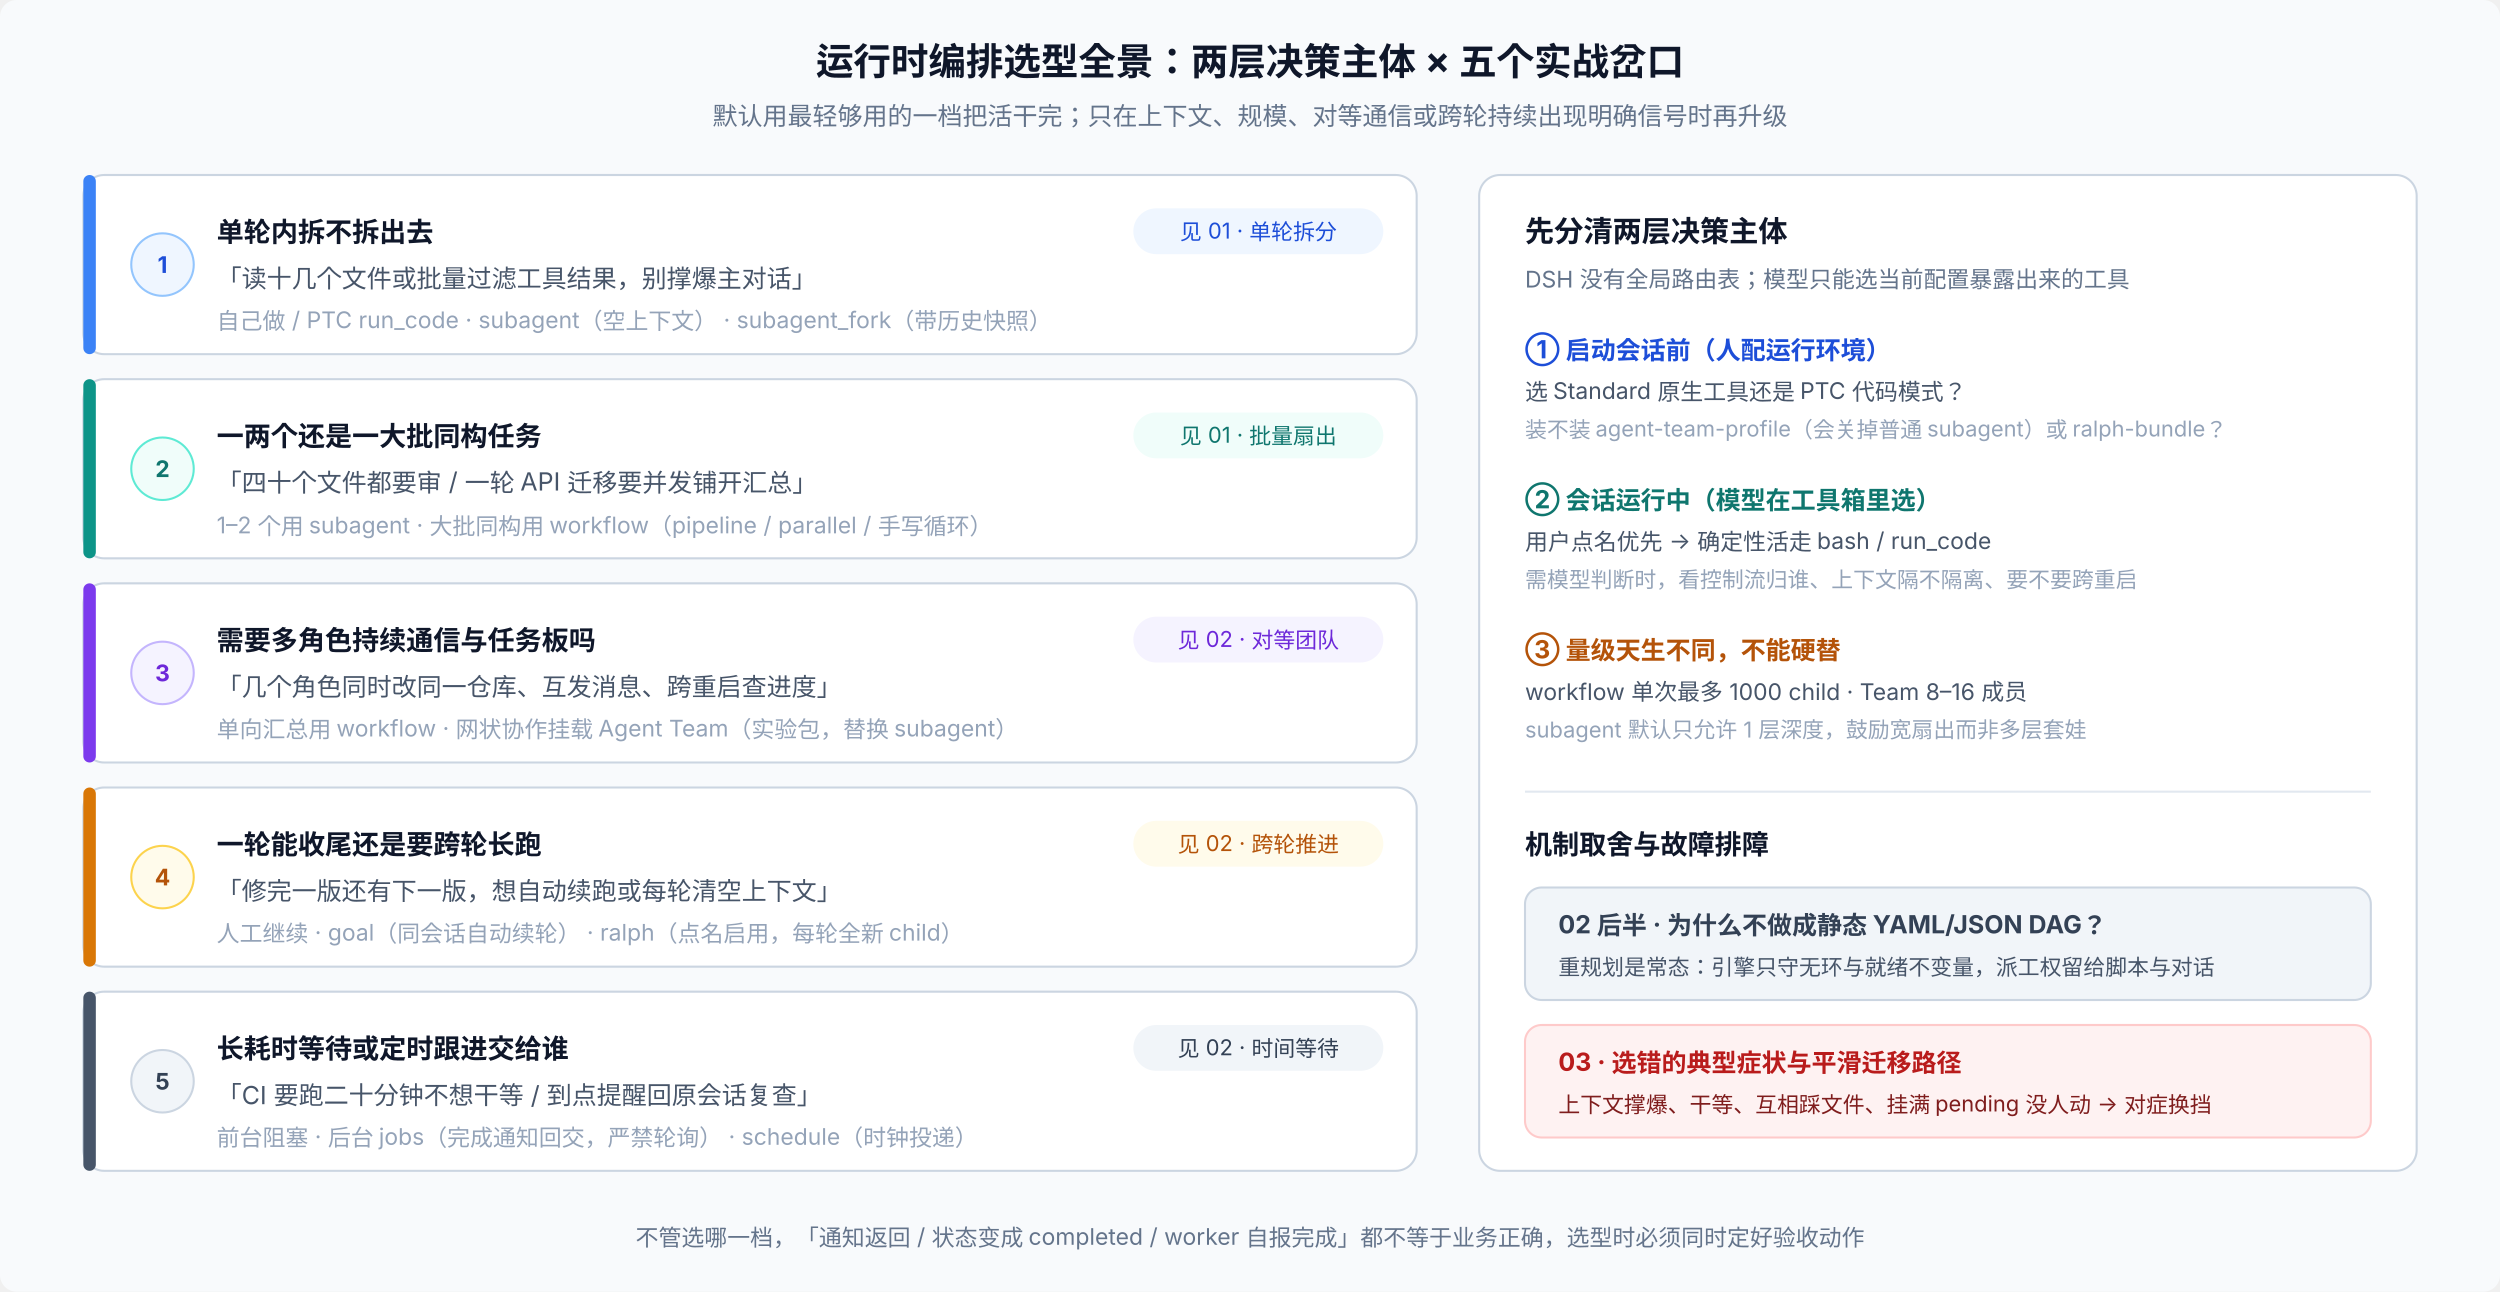
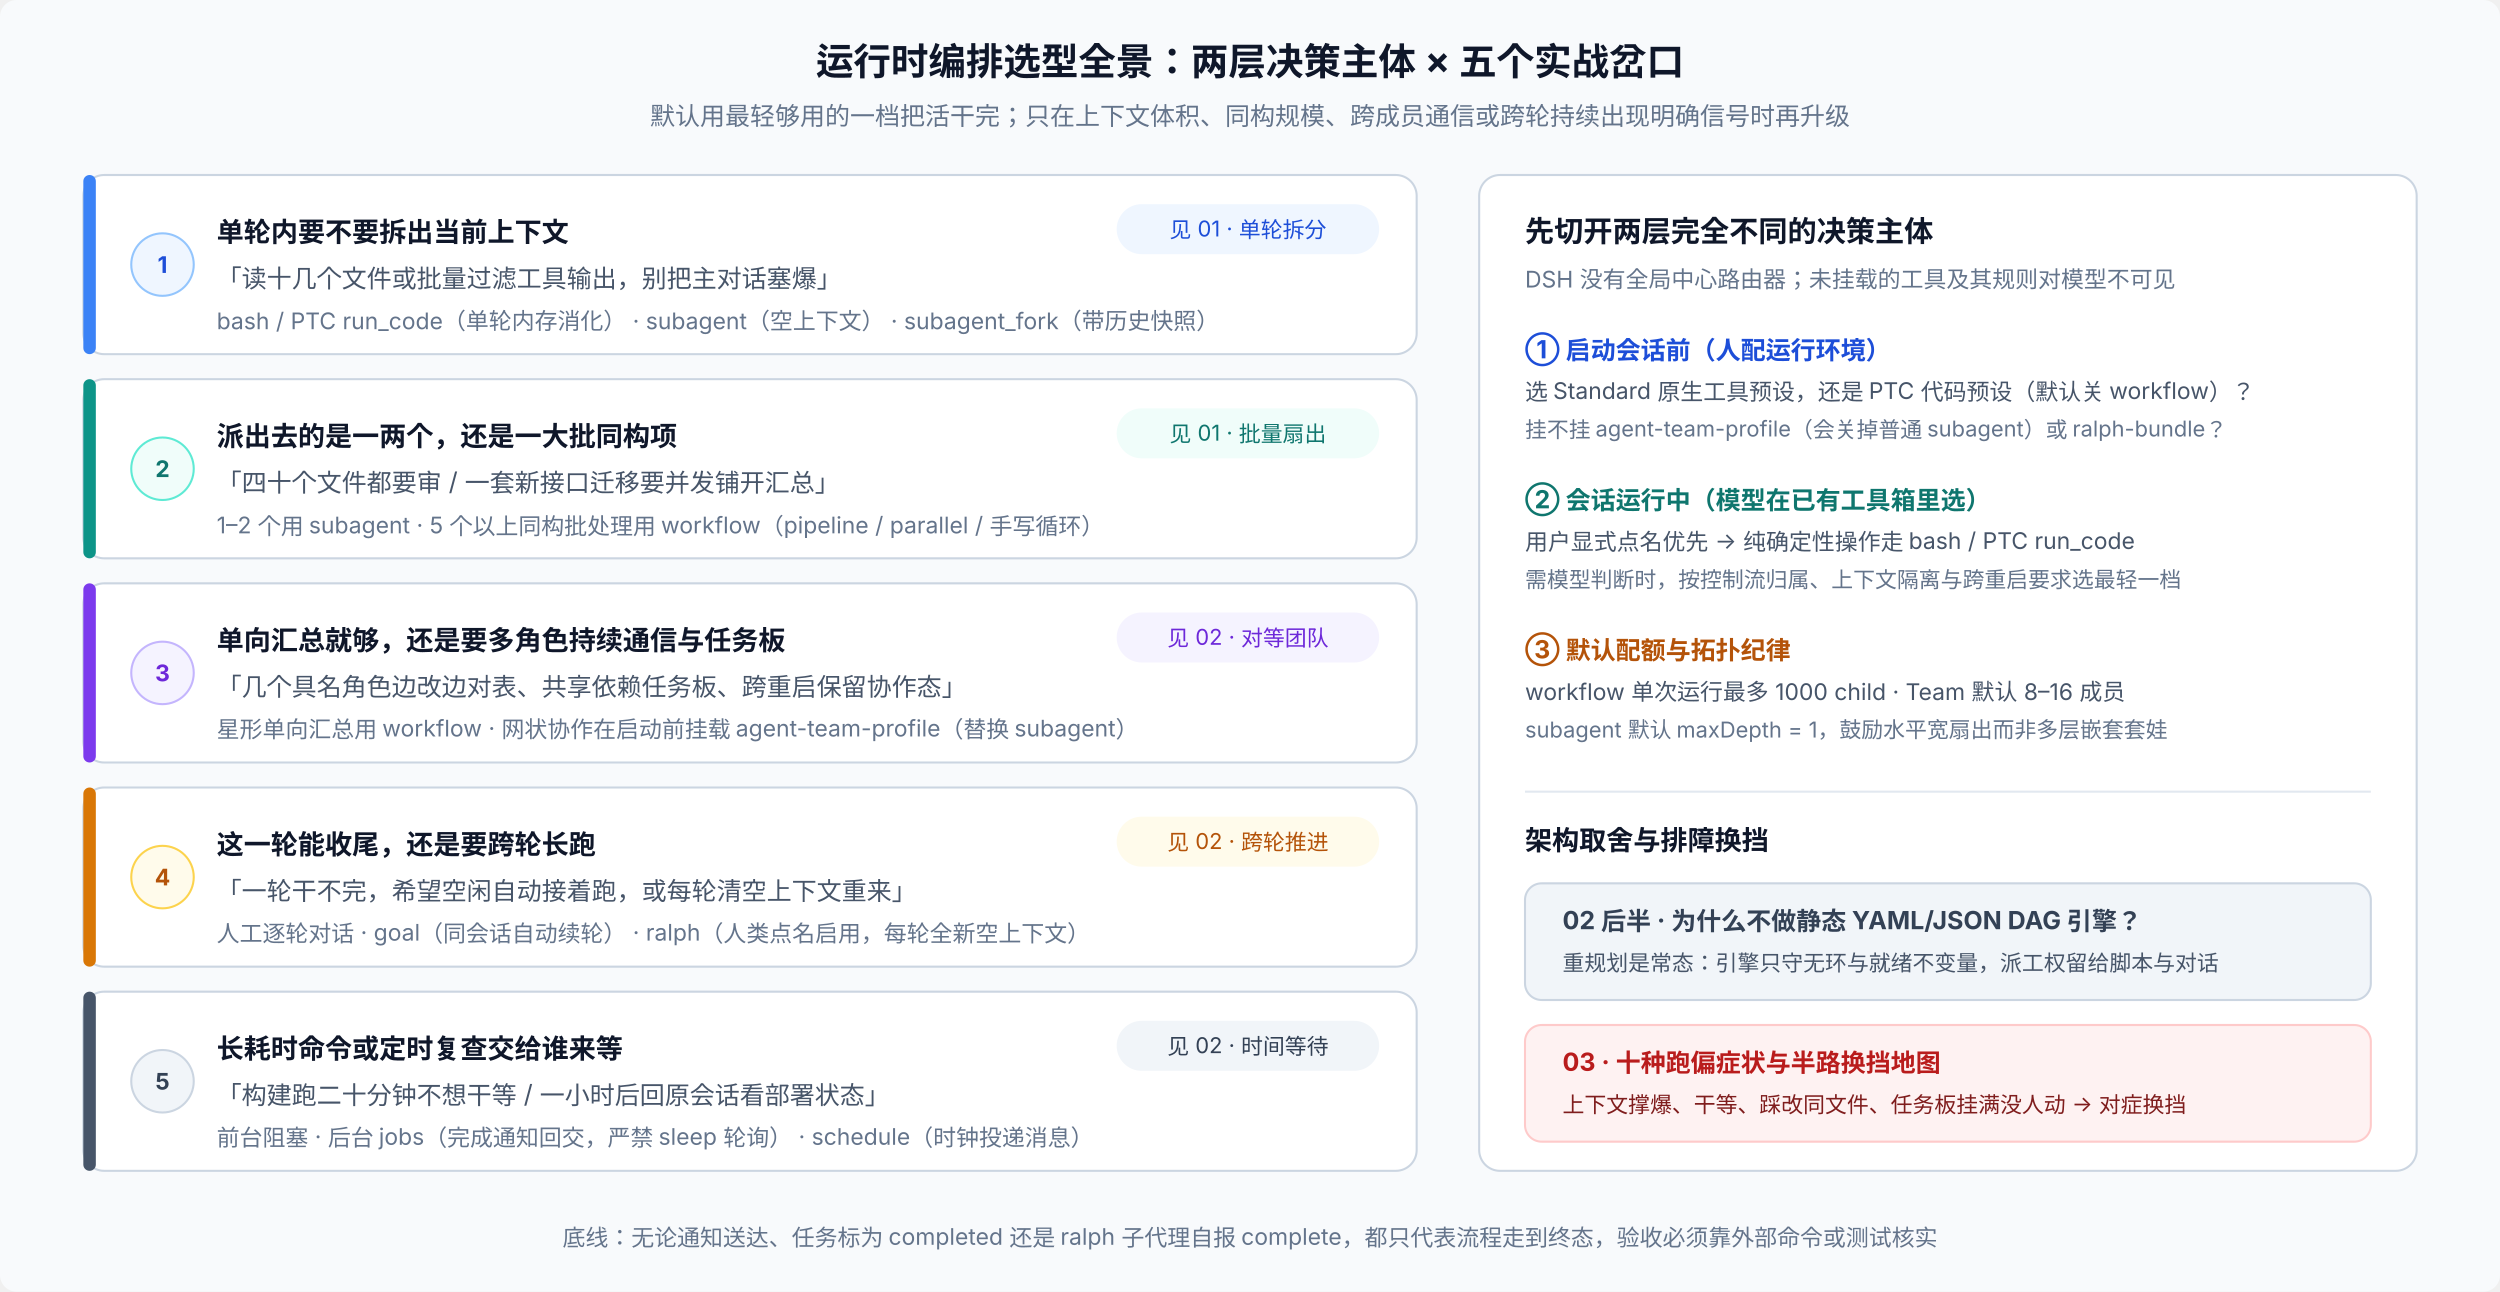
<svg xmlns="http://www.w3.org/2000/svg" viewBox="0 0 1200 620" font-family="system-ui, -apple-system, 'PingFang SC', 'Noto Sans SC', sans-serif" font-size="12" letter-spacing="0">
  <rect width="1200" height="620" rx="8" fill="#f8fafc" />
  <text x="600" y="36" text-anchor="middle" font-size="18" font-weight="700" fill="#0f172a">运行时编排选型全景：两层决策主体 × 五个实战岔口</text>
-   <text x="600" y="60" text-anchor="middle" fill="#64748b">默认用最轻够用的一档把活干完；只在上下文、规模、对等通信或跨轮持续出现明确信号时再升级</text>
+   <text x="600" y="60" text-anchor="middle" fill="#64748b">默认用最轻够用的一档把活干完；只在上下文体积、同构规模、跨成员通信或跨轮持续出现明确信号时再升级</text>
  <rect x="40" y="84" width="640" height="86" rx="10" fill="#ffffff" stroke="#cbd5e1" />
  <rect x="40" y="84" width="6" height="86" rx="3" fill="#3b82f6" />
  <circle cx="78" cy="127" r="15" fill="#eff6ff" stroke="#93c5fd" />
  <text x="78" y="131" text-anchor="middle" font-size="11" font-weight="700" fill="#1d4ed8">1</text>
-   <text x="104" y="116" font-size="13" font-weight="700" fill="#0f172a">单轮内拆不拆出去</text>
-   <text x="104" y="138" fill="#475569">「读十几个文件或批量过滤工具结果，别撑爆主对话」</text>
-   <text x="104" y="158" fill="#94a3b8" font-size="11">自己做 / PTC run_code · subagent（空上下文） · subagent_fork（带历史快照）</text>
-   <rect x="544" y="100" width="120" height="22" rx="11" fill="#eff6ff" />
-   <text x="604" y="115" text-anchor="middle" font-size="10.5" fill="#1d4ed8">见 01 · 单轮拆分</text>
+   <text x="104" y="116" font-size="13" font-weight="700" fill="#0f172a">单轮内要不要拆出当前上下文</text>
+   <text x="104" y="138" fill="#475569">「读十几个文件或批量过滤工具输出，别把主对话塞爆」</text>
+   <text x="104" y="158" fill="#64748b" font-size="11">bash / PTC run_code（单轮内存消化） · subagent（空上下文） · subagent_fork（带历史快照）</text>
+   <rect x="536" y="98" width="126" height="24" rx="12" fill="#eff6ff" />
+   <text x="599" y="114" text-anchor="middle" font-size="10.5" fill="#1d4ed8">见 01 · 单轮拆分</text>
  <rect x="40" y="182" width="640" height="86" rx="10" fill="#ffffff" stroke="#cbd5e1" />
  <rect x="40" y="182" width="6" height="86" rx="3" fill="#0d9488" />
  <circle cx="78" cy="225" r="15" fill="#f0fdfa" stroke="#5eead4" />
  <text x="78" y="229" text-anchor="middle" font-size="11" font-weight="700" fill="#0f766e">2</text>
-   <text x="104" y="214" font-size="13" font-weight="700" fill="#0f172a">一两个还是一大批同构任务</text>
-   <text x="104" y="236" fill="#475569">「四十个文件都要审 / 一轮 API 迁移要并发铺开汇总」</text>
-   <text x="104" y="256" fill="#94a3b8" font-size="11">1–2 个用 subagent · 大批同构用 workflow（pipeline / parallel / 手写循环）</text>
-   <rect x="544" y="198" width="120" height="22" rx="11" fill="#f0fdfa" />
-   <text x="604" y="213" text-anchor="middle" font-size="10.5" fill="#0f766e">见 01 · 批量扇出</text>
+   <text x="104" y="214" font-size="13" font-weight="700" fill="#0f172a">派出去的是一两个，还是一大批同构项</text>
+   <text x="104" y="236" fill="#475569">「四十个文件都要审 / 一套新接口迁移要并发铺开汇总」</text>
+   <text x="104" y="256" fill="#64748b" font-size="11">1–2 个用 subagent · 5 个以上同构批处理用 workflow（pipeline / parallel / 手写循环）</text>
+   <rect x="536" y="196" width="126" height="24" rx="12" fill="#f0fdfa" />
+   <text x="599" y="212" text-anchor="middle" font-size="10.5" fill="#0f766e">见 01 · 批量扇出</text>
  <rect x="40" y="280" width="640" height="86" rx="10" fill="#ffffff" stroke="#cbd5e1" />
  <rect x="40" y="280" width="6" height="86" rx="3" fill="#7c3aed" />
  <circle cx="78" cy="323" r="15" fill="#f5f3ff" stroke="#c4b5fd" />
  <text x="78" y="327" text-anchor="middle" font-size="11" font-weight="700" fill="#6d28d9">3</text>
-   <text x="104" y="312" font-size="13" font-weight="700" fill="#0f172a">需要多角色持续通信与任务板吗</text>
-   <text x="104" y="334" fill="#475569">「几个角色同时改同一仓库、互发消息、跨重启查进度」</text>
-   <text x="104" y="354" fill="#94a3b8" font-size="11">单向汇总用 workflow · 网状协作挂载 Agent Team（实验包，替换 subagent）</text>
-   <rect x="544" y="296" width="120" height="22" rx="11" fill="#f5f3ff" />
-   <text x="604" y="311" text-anchor="middle" font-size="10.5" fill="#6d28d9">见 02 · 对等团队</text>
+   <text x="104" y="312" font-size="13" font-weight="700" fill="#0f172a">单向汇总就够，还是要多角色持续通信与任务板</text>
+   <text x="104" y="334" fill="#475569">「几个具名角色边改边对表、共享依赖任务板、跨重启保留协作态」</text>
+   <text x="104" y="354" fill="#64748b" font-size="11">星形单向汇总用 workflow · 网状协作在启动前挂载 agent-team-profile（替换 subagent）</text>
+   <rect x="536" y="294" width="126" height="24" rx="12" fill="#f5f3ff" />
+   <text x="599" y="310" text-anchor="middle" font-size="10.5" fill="#6d28d9">见 02 · 对等团队</text>
  <rect x="40" y="378" width="640" height="86" rx="10" fill="#ffffff" stroke="#cbd5e1" />
  <rect x="40" y="378" width="6" height="86" rx="3" fill="#d97706" />
  <circle cx="78" cy="421" r="15" fill="#fffbeb" stroke="#fcd34d" />
  <text x="78" y="425" text-anchor="middle" font-size="11" font-weight="700" fill="#b45309">4</text>
-   <text x="104" y="410" font-size="13" font-weight="700" fill="#0f172a">一轮能收尾还是要跨轮长跑</text>
-   <text x="104" y="432" fill="#475569">「修完一版还有下一版，想自动续跑或每轮清空上下文」</text>
-   <text x="104" y="452" fill="#94a3b8" font-size="11">人工继续 · goal（同会话自动续轮） · ralph（点名启用，每轮全新 child）</text>
-   <rect x="544" y="394" width="120" height="22" rx="11" fill="#fffbeb" />
-   <text x="604" y="409" text-anchor="middle" font-size="10.5" fill="#b45309">见 02 · 跨轮推进</text>
+   <text x="104" y="410" font-size="13" font-weight="700" fill="#0f172a">这一轮能收尾，还是要跨轮长跑</text>
+   <text x="104" y="432" fill="#475569">「一轮干不完，希望空闲自动接着跑，或每轮清空上下文重来」</text>
+   <text x="104" y="452" fill="#64748b" font-size="11">人工逐轮对话 · goal（同会话自动续轮） · ralph（人类点名启用，每轮全新空上下文）</text>
+   <rect x="536" y="392" width="126" height="24" rx="12" fill="#fffbeb" />
+   <text x="599" y="408" text-anchor="middle" font-size="10.5" fill="#b45309">见 02 · 跨轮推进</text>
  <rect x="40" y="476" width="640" height="86" rx="10" fill="#ffffff" stroke="#cbd5e1" />
  <rect x="40" y="476" width="6" height="86" rx="3" fill="#475569" />
  <circle cx="78" cy="519" r="15" fill="#f1f5f9" stroke="#cbd5e1" />
  <text x="78" y="523" text-anchor="middle" font-size="11" font-weight="700" fill="#334155">5</text>
-   <text x="104" y="508" font-size="13" font-weight="700" fill="#0f172a">长耗时等待或定时跟进交给谁</text>
-   <text x="104" y="530" fill="#475569">「CI 要跑二十分钟不想干等 / 到点提醒回原会话复查」</text>
-   <text x="104" y="550" fill="#94a3b8" font-size="11">前台阻塞 · 后台 jobs（完成通知回交，严禁轮询） · schedule（时钟投递）</text>
-   <rect x="544" y="492" width="120" height="22" rx="11" fill="#f1f5f9" />
-   <text x="604" y="507" text-anchor="middle" font-size="10.5" fill="#334155">见 02 · 时间等待</text>
+   <text x="104" y="508" font-size="13" font-weight="700" fill="#0f172a">长耗时命令或定时复查交给谁来等</text>
+   <text x="104" y="530" fill="#475569">「构建跑二十分钟不想干等 / 一小时后回原会话看部署状态」</text>
+   <text x="104" y="550" fill="#64748b" font-size="11">前台阻塞 · 后台 jobs（完成通知回交，严禁 sleep 轮询） · schedule（时钟投递消息）</text>
+   <rect x="536" y="490" width="126" height="24" rx="12" fill="#f1f5f9" />
+   <text x="599" y="506" text-anchor="middle" font-size="10.5" fill="#334155">见 02 · 时间等待</text>
  <rect x="710" y="84" width="450" height="478" rx="10" fill="#ffffff" stroke="#cbd5e1" />
-   <text x="732" y="116" font-size="14" font-weight="700" fill="#0f172a">先分清两层决策主体</text>
-   <text x="732" y="138" font-size="11" fill="#64748b">DSH 没有全局路由表；模型只能选当前配置暴露出来的工具</text>
+   <text x="732" y="116" font-size="14" font-weight="700" fill="#0f172a">先切开两层完全不同的决策主体</text>
+   <text x="732" y="138" font-size="11" fill="#64748b">DSH 没有全局中心路由器；未挂载的工具及其规则对模型不可见</text>
  <text x="732" y="172" font-size="12" font-weight="700" fill="#1d4ed8">① 启动会话前（人配运行环境）</text>
-   <text x="732" y="192" fill="#475569" font-size="11">选 Standard 原生工具还是 PTC 代码模式？</text>
-   <text x="732" y="210" fill="#94a3b8" font-size="10.5">装不装 agent-team-profile（会关掉普通 subagent）或 ralph-bundle？</text>
-   <text x="732" y="244" font-size="12" font-weight="700" fill="#0f766e">② 会话运行中（模型在工具箱里选）</text>
-   <text x="732" y="264" fill="#475569" font-size="11">用户点名优先 → 确定性活走 bash / run_code</text>
-   <text x="732" y="282" fill="#94a3b8" font-size="10.5">需模型判断时，看控制流归谁、上下文隔不隔离、要不要跨重启</text>
-   <text x="732" y="316" font-size="12" font-weight="700" fill="#b45309">③ 量级天生不同，不能硬替</text>
-   <text x="732" y="336" fill="#475569" font-size="11">workflow 单次最多 1000 child · Team 8–16 成员</text>
-   <text x="732" y="354" fill="#94a3b8" font-size="10.5">subagent 默认只允许 1 层深度，鼓励宽扇出而非多层套娃</text>
+   <text x="732" y="192" fill="#475569" font-size="11">选 Standard 原生工具预设，还是 PTC 代码预设（默认关 workflow）？</text>
+   <text x="732" y="210" fill="#64748b" font-size="10.5">挂不挂 agent-team-profile（会关掉普通 subagent）或 ralph-bundle？</text>
+   <text x="732" y="244" font-size="12" font-weight="700" fill="#0f766e">② 会话运行中（模型在已有工具箱里选）</text>
+   <text x="732" y="264" fill="#475569" font-size="11">用户显式点名优先 → 纯确定性操作走 bash / PTC run_code</text>
+   <text x="732" y="282" fill="#64748b" font-size="10.5">需模型判断时，按控制流归属、上下文隔离与跨重启要求选最轻一档</text>
+   <text x="732" y="316" font-size="12" font-weight="700" fill="#b45309">③ 默认配额与拓扑纪律</text>
+   <text x="732" y="336" fill="#475569" font-size="11">workflow 单次运行最多 1000 child · Team 默认 8–16 成员</text>
+   <text x="732" y="354" fill="#64748b" font-size="10.5">subagent 默认 maxDepth = 1，鼓励水平宽扇出而非多层嵌套套娃</text>
  <line x1="732" y1="380" x2="1138" y2="380" stroke="#e2e8f0" />
-   <text x="732" y="410" font-size="13" font-weight="700" fill="#0f172a">机制取舍与故障排障</text>
-   <rect x="732" y="426" width="406" height="54" rx="8" fill="#f1f5f9" stroke="#cbd5e1" />
-   <text x="748" y="448" font-size="12" font-weight="700" fill="#334155">02 后半 · 为什么不做成静态 YAML/JSON DAG？</text>
-   <text x="748" y="468" fill="#475569" font-size="10.5">重规划是常态：引擎只守无环与就绪不变量，派工权留给脚本与对话</text>
-   <rect x="732" y="492" width="406" height="54" rx="8" fill="#fef2f2" stroke="#fecaca" />
-   <text x="748" y="514" font-size="12" font-weight="700" fill="#b91c1c">03 · 选错的典型症状与平滑迁移路径</text>
-   <text x="748" y="534" fill="#7f1d1d" font-size="10.5">上下文撑爆、干等、互相踩文件、挂满 pending 没人动 → 对症换挡</text>
-   <text x="600" y="598" text-anchor="middle" font-size="11" fill="#64748b">不管选哪一档，「通知返回 / 状态变成 completed / worker 自报完成」都不等于业务正确，选型时必须同时定好验收动作</text>
+   <text x="732" y="408" font-size="13" font-weight="700" fill="#0f172a">架构取舍与排障换挡</text>
+   <rect x="732" y="424" width="406" height="56" rx="8" fill="#f1f5f9" stroke="#cbd5e1" />
+   <text x="750" y="446" font-size="12" font-weight="700" fill="#334155">02 后半 · 为什么不做静态 YAML/JSON DAG 引擎？</text>
+   <text x="750" y="466" fill="#475569" font-size="10.5">重规划是常态：引擎只守无环与就绪不变量，派工权留给脚本与对话</text>
+   <rect x="732" y="492" width="406" height="56" rx="8" fill="#fef2f2" stroke="#fecaca" />
+   <text x="750" y="514" font-size="12" font-weight="700" fill="#b91c1c">03 · 十种跑偏症状与半路换挡地图</text>
+   <text x="750" y="534" fill="#7f1d1d" font-size="10.5">上下文撑爆、干等、踩改同文件、任务板挂满没人动 → 对症换挡</text>
+   <text x="600" y="598" text-anchor="middle" font-size="11" fill="#64748b">底线：无论通知送达、任务标为 completed 还是 ralph 子代理自报 complete，都只代表流程走到终态，验收必须靠外部命令或测试核实</text>
</svg>
